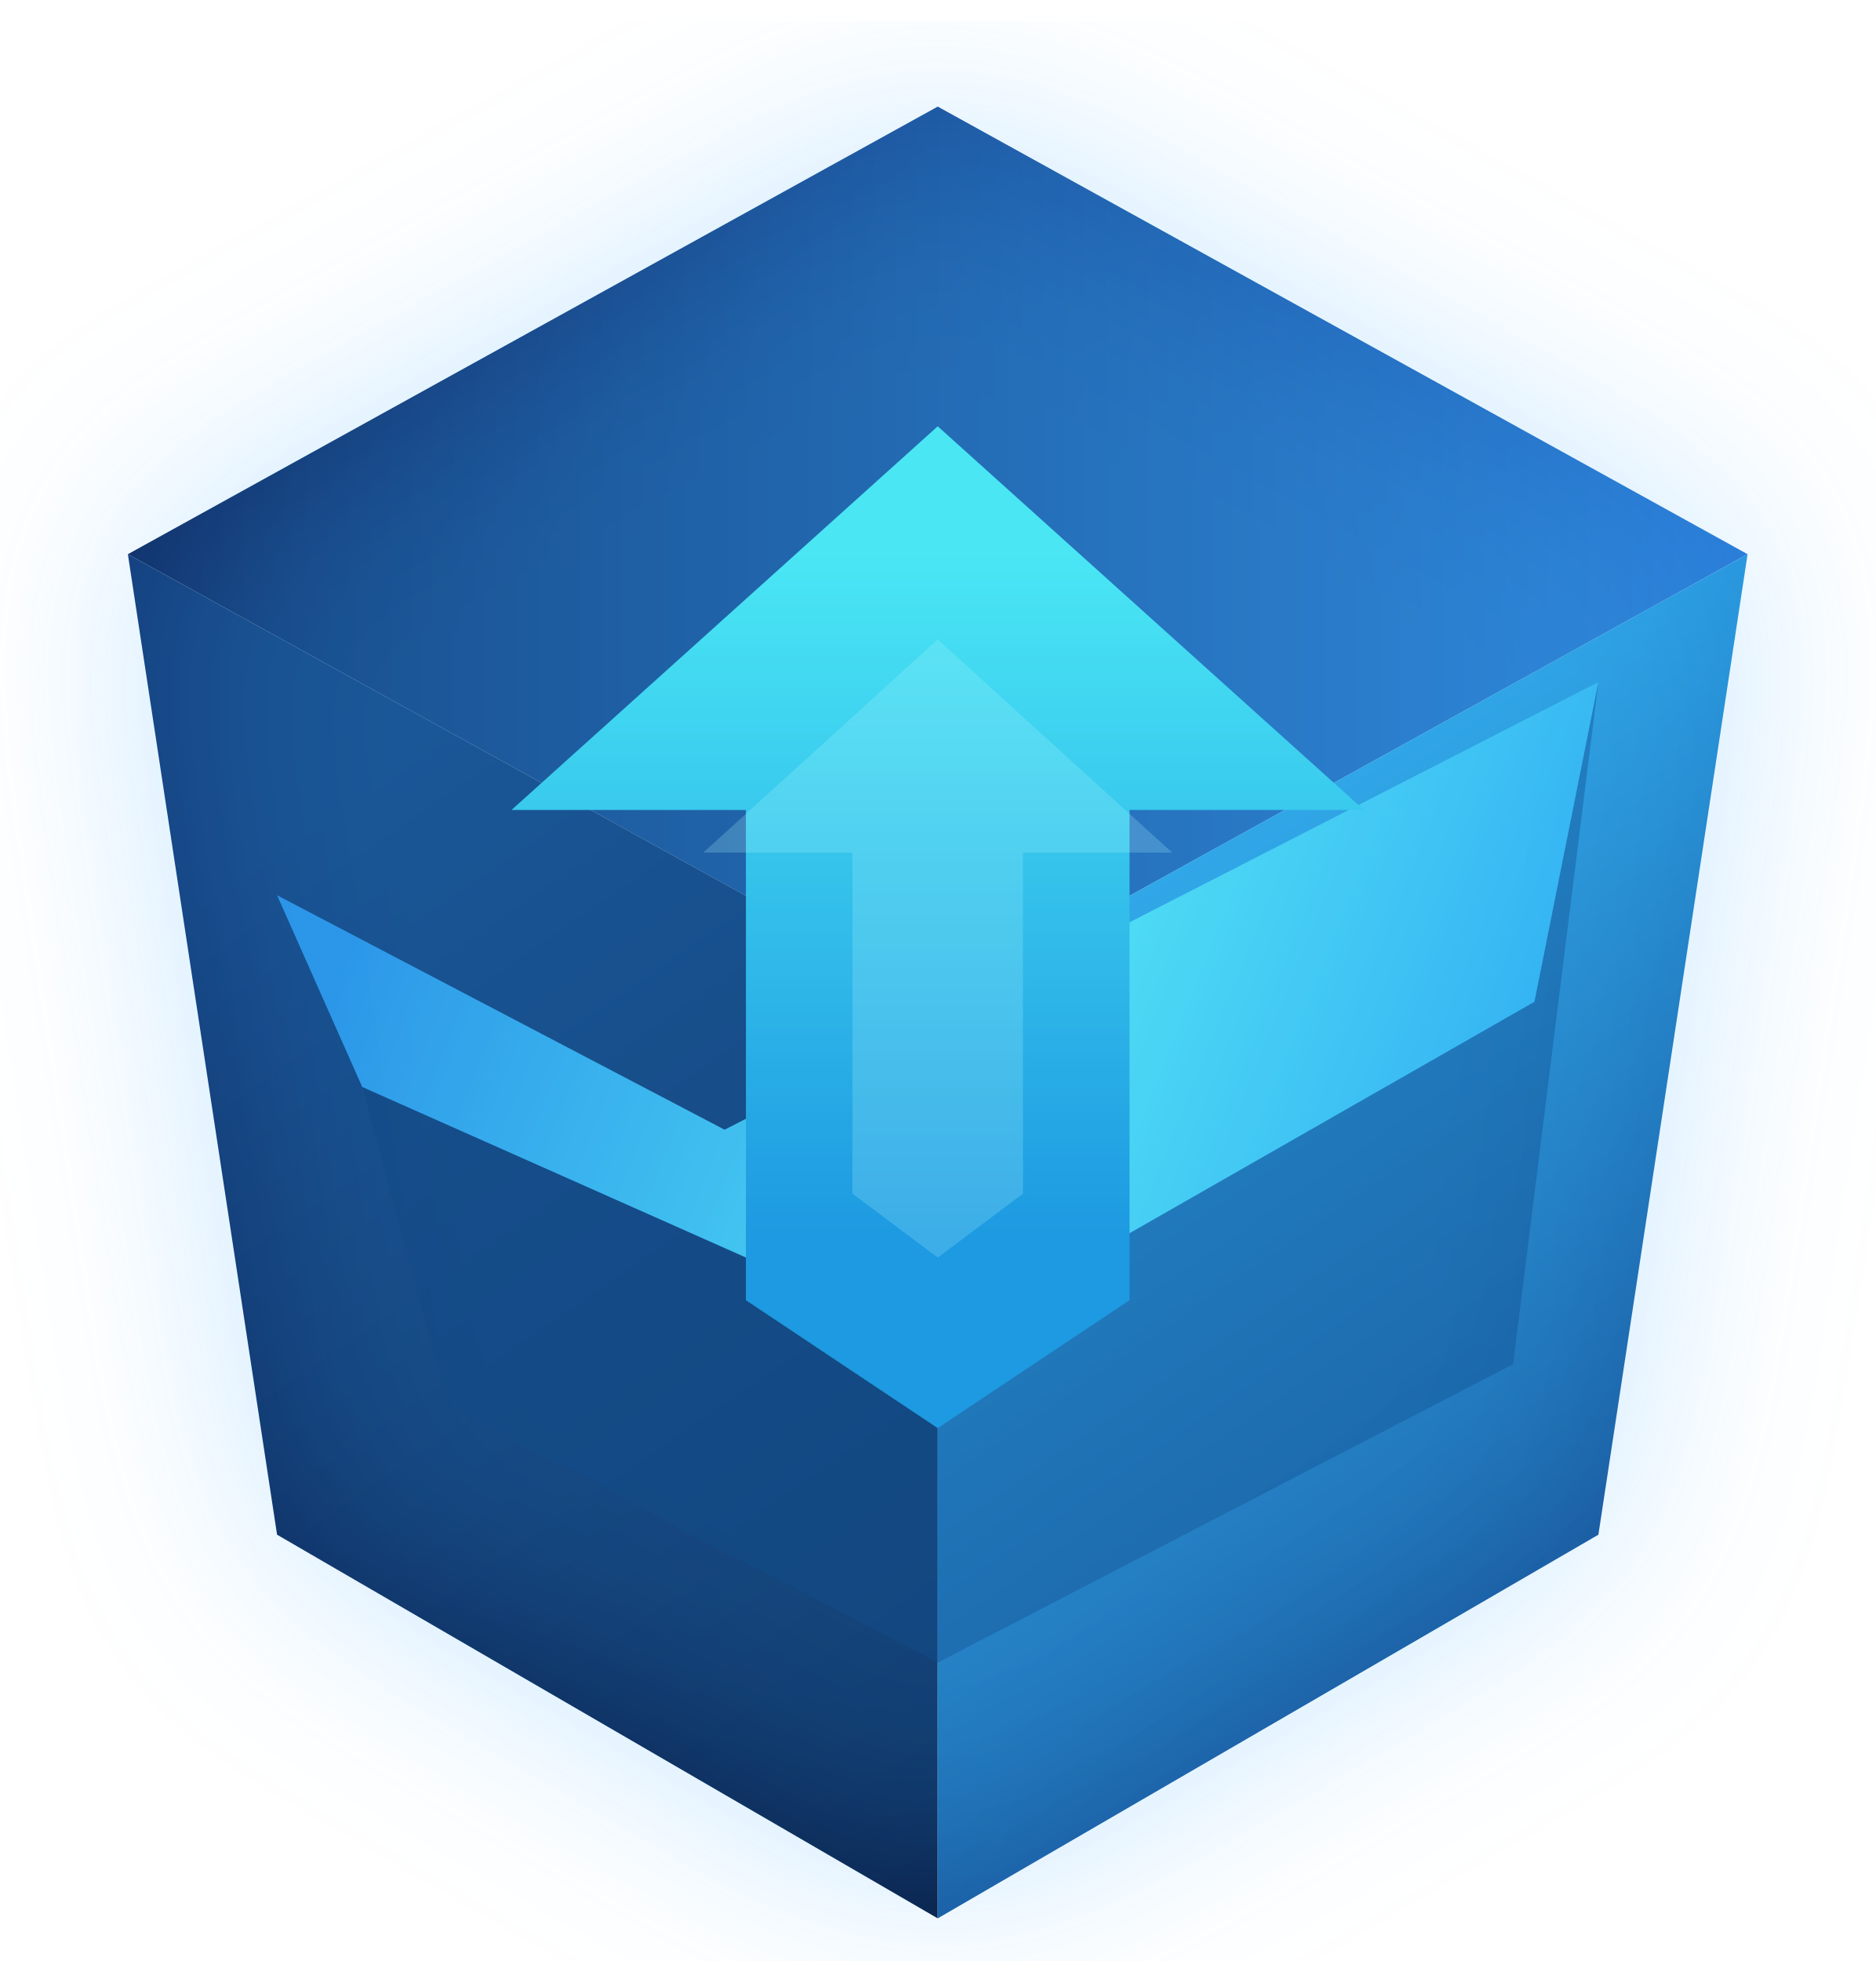
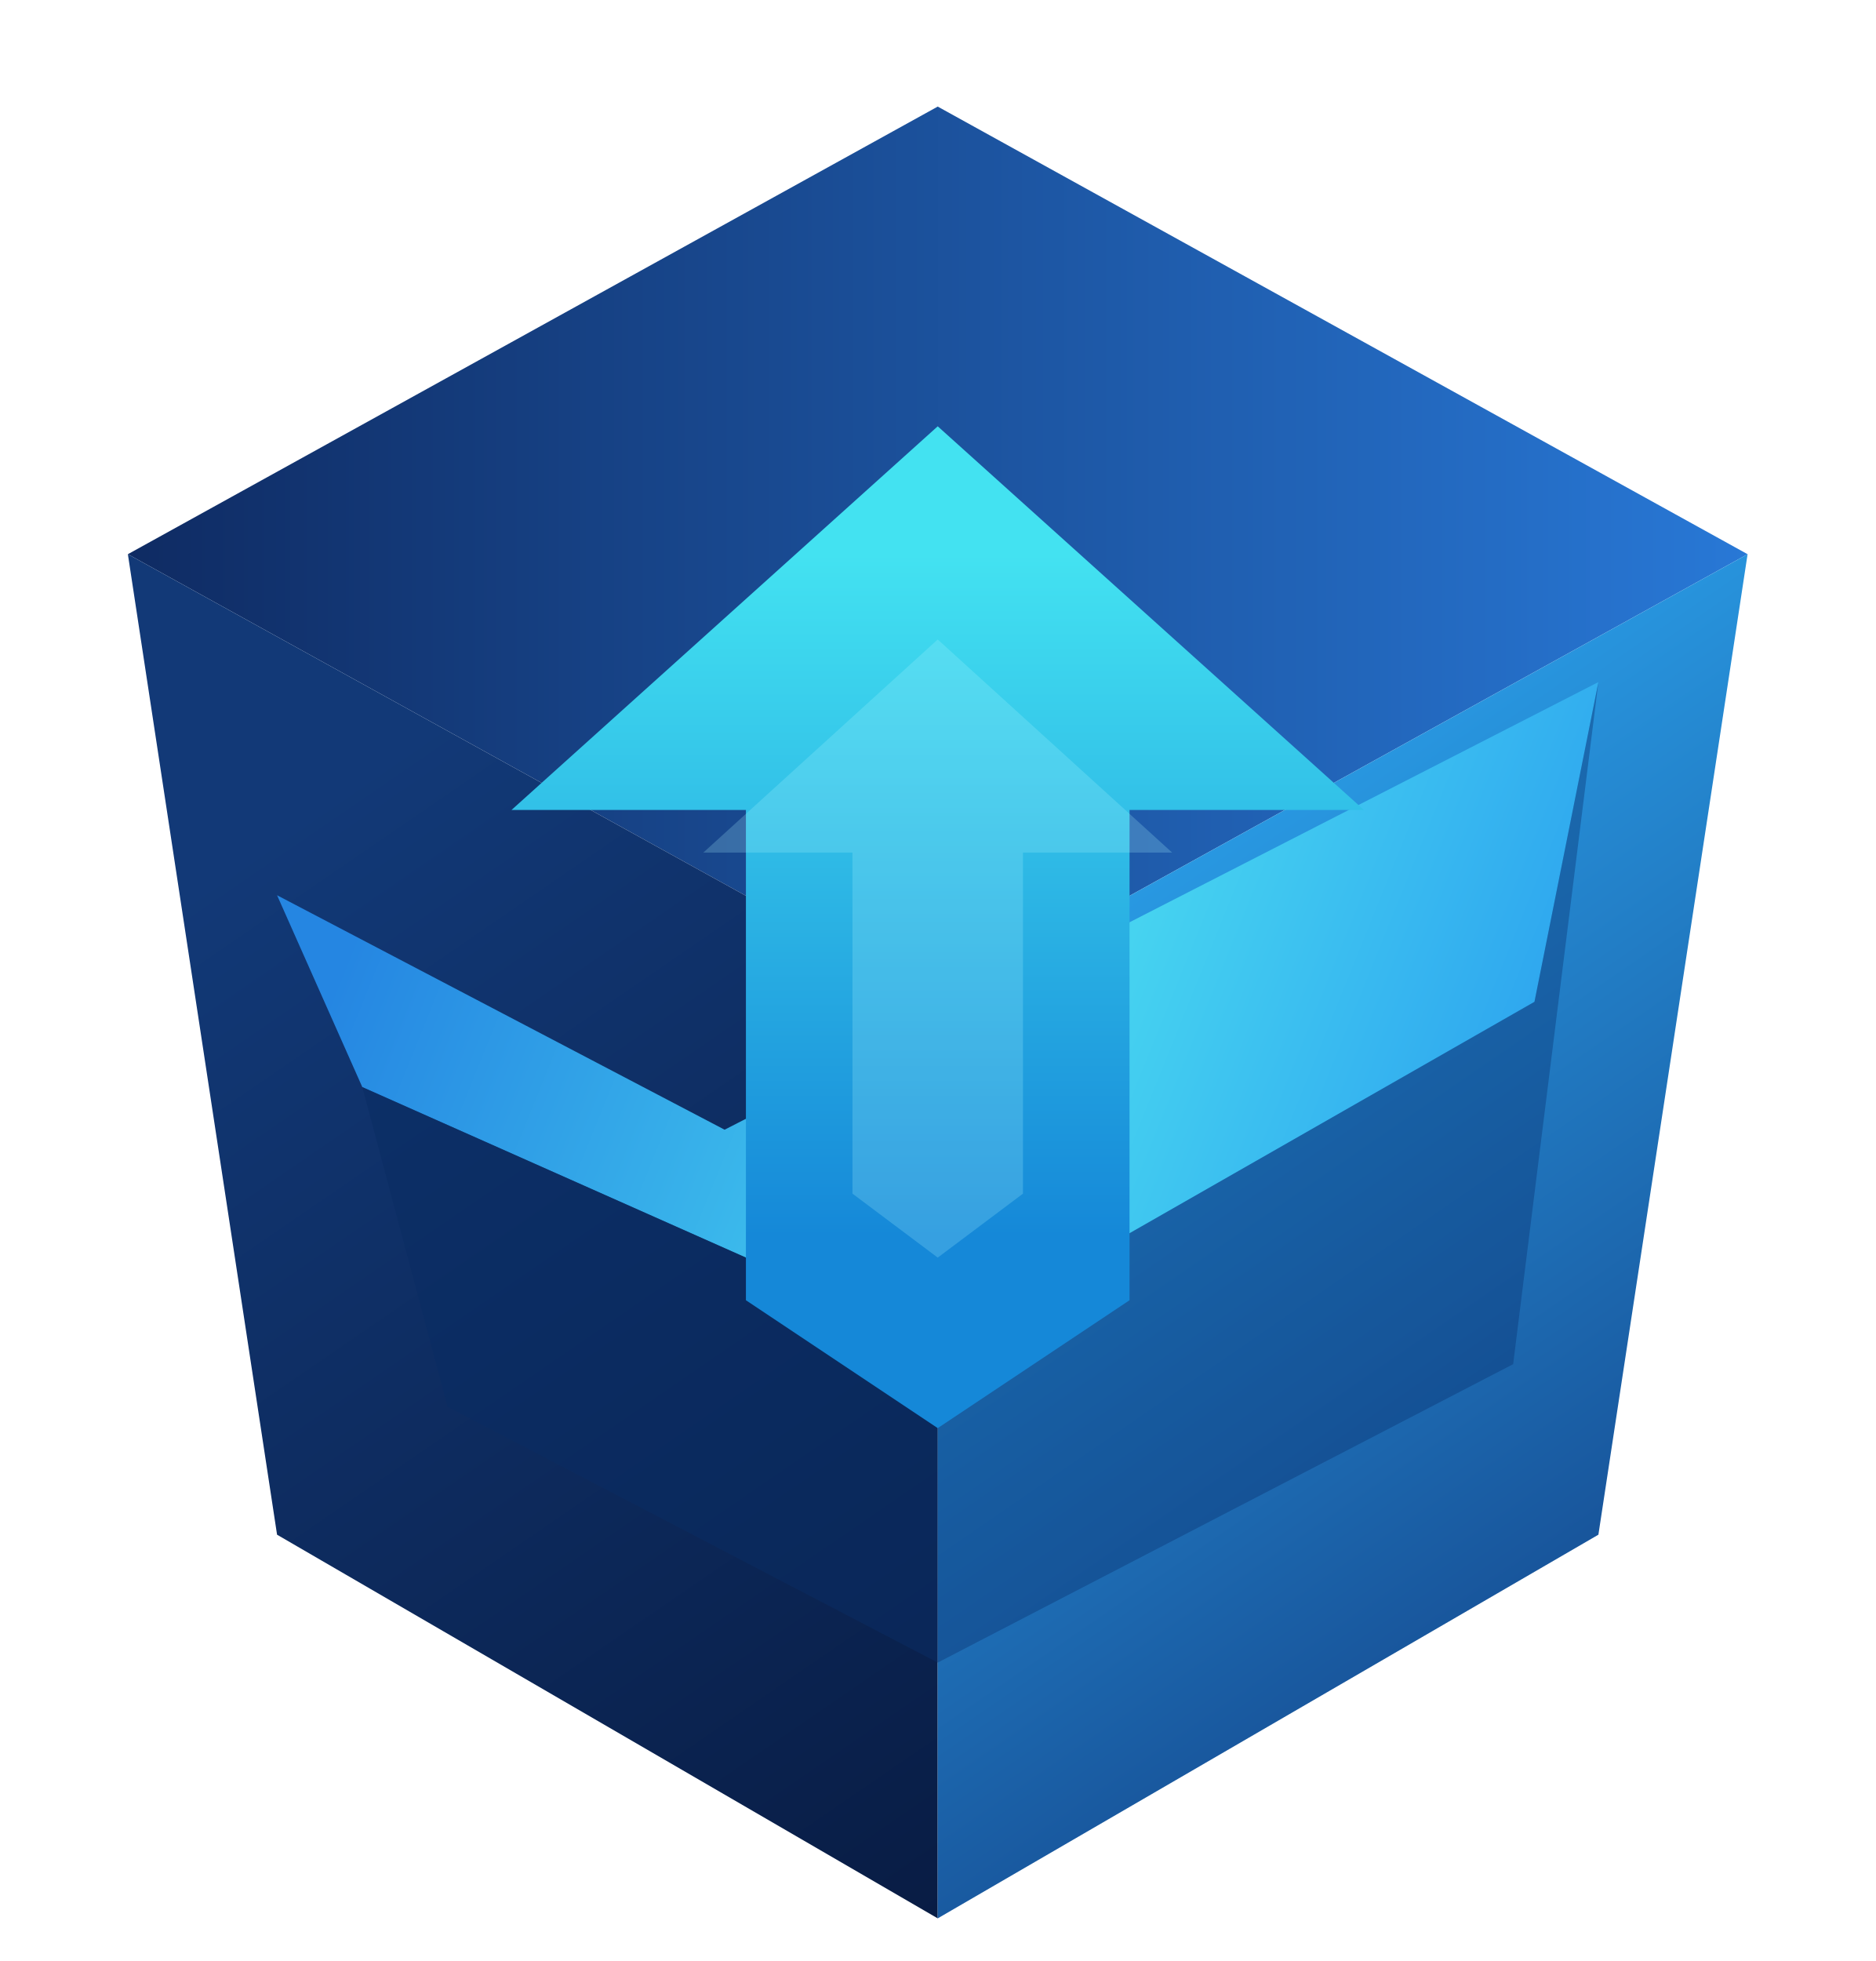
<svg xmlns="http://www.w3.org/2000/svg" width="176" height="184" viewBox="40 32 176 184" fill="none">
  <defs>
    <linearGradient id="topGrad" x1="52" y1="90" x2="204" y2="90" gradientUnits="userSpaceOnUse">
      <stop offset="0" stop-color="#0F2B63" />
      <stop offset="1" stop-color="#2878D6" />
    </linearGradient>
    <linearGradient id="leftGrad" x1="66" y1="110" x2="136" y2="212" gradientUnits="userSpaceOnUse">
      <stop offset="0" stop-color="#123977" />
      <stop offset="1" stop-color="#081B42" />
    </linearGradient>
    <linearGradient id="rightGrad" x1="128" y1="110" x2="194" y2="206" gradientUnits="userSpaceOnUse">
      <stop offset="0" stop-color="#2CA6F0" />
      <stop offset="1" stop-color="#123D82" />
    </linearGradient>
    <linearGradient id="bandGrad" x1="74" y1="118" x2="188" y2="164" gradientUnits="userSpaceOnUse">
      <stop offset="0" stop-color="#2586E2" />
      <stop offset="0.55" stop-color="#46D3F0" />
      <stop offset="1" stop-color="#2493EF" />
    </linearGradient>
    <linearGradient id="arrowGrad" x1="128" y1="84" x2="128" y2="148" gradientUnits="userSpaceOnUse">
      <stop offset="0" stop-color="#43E2F1" />
      <stop offset="1" stop-color="#1588D8" />
    </linearGradient>
-     <filter id="glow" x="28" y="34" width="200" height="188" filterUnits="userSpaceOnUse" color-interpolation-filters="sRGB">
-       <feGaussianBlur stdDeviation="10" result="blur" />
-       <feColorMatrix in="blur" type="matrix" values="0 0 0 0 0.145 0 0 0 0 0.623 0 0 0 0 1 0 0 0 0.24 0" />
-       <feBlend in="SourceGraphic" mode="screen" />
-     </filter>
  </defs>
-   <g filter="url(#glow)">
+   <g>
    <path d="M128 42L204 84L128 126L52 84L128 42Z" fill="url(#topGrad)" />
    <path d="M52 84L128 126V212L66 176L52 84Z" fill="url(#leftGrad)" />
    <path d="M204 84L128 126V212L190 176L204 84Z" fill="url(#rightGrad)" />
    <path d="M66 116L108 138L190 96L184 126L128 158L74 134L66 116Z" fill="url(#bandGrad)" />
    <path d="M74 134L128 158V188L82 164L74 134Z" fill="#0A2C62" fill-opacity="0.55" />
    <path d="M190 96L184 126L128 158V188L182 160L190 96Z" fill="#08306F" fill-opacity="0.38" />
    <path d="M128 72L168 108H146V154L128 166L110 154V108H88L128 72Z" fill="url(#arrowGrad)" />
    <path d="M128 92L150 112H136V144L128 150L120 144V112H106L128 92Z" fill="#B0F7FF" fill-opacity="0.22" />
  </g>
</svg>
